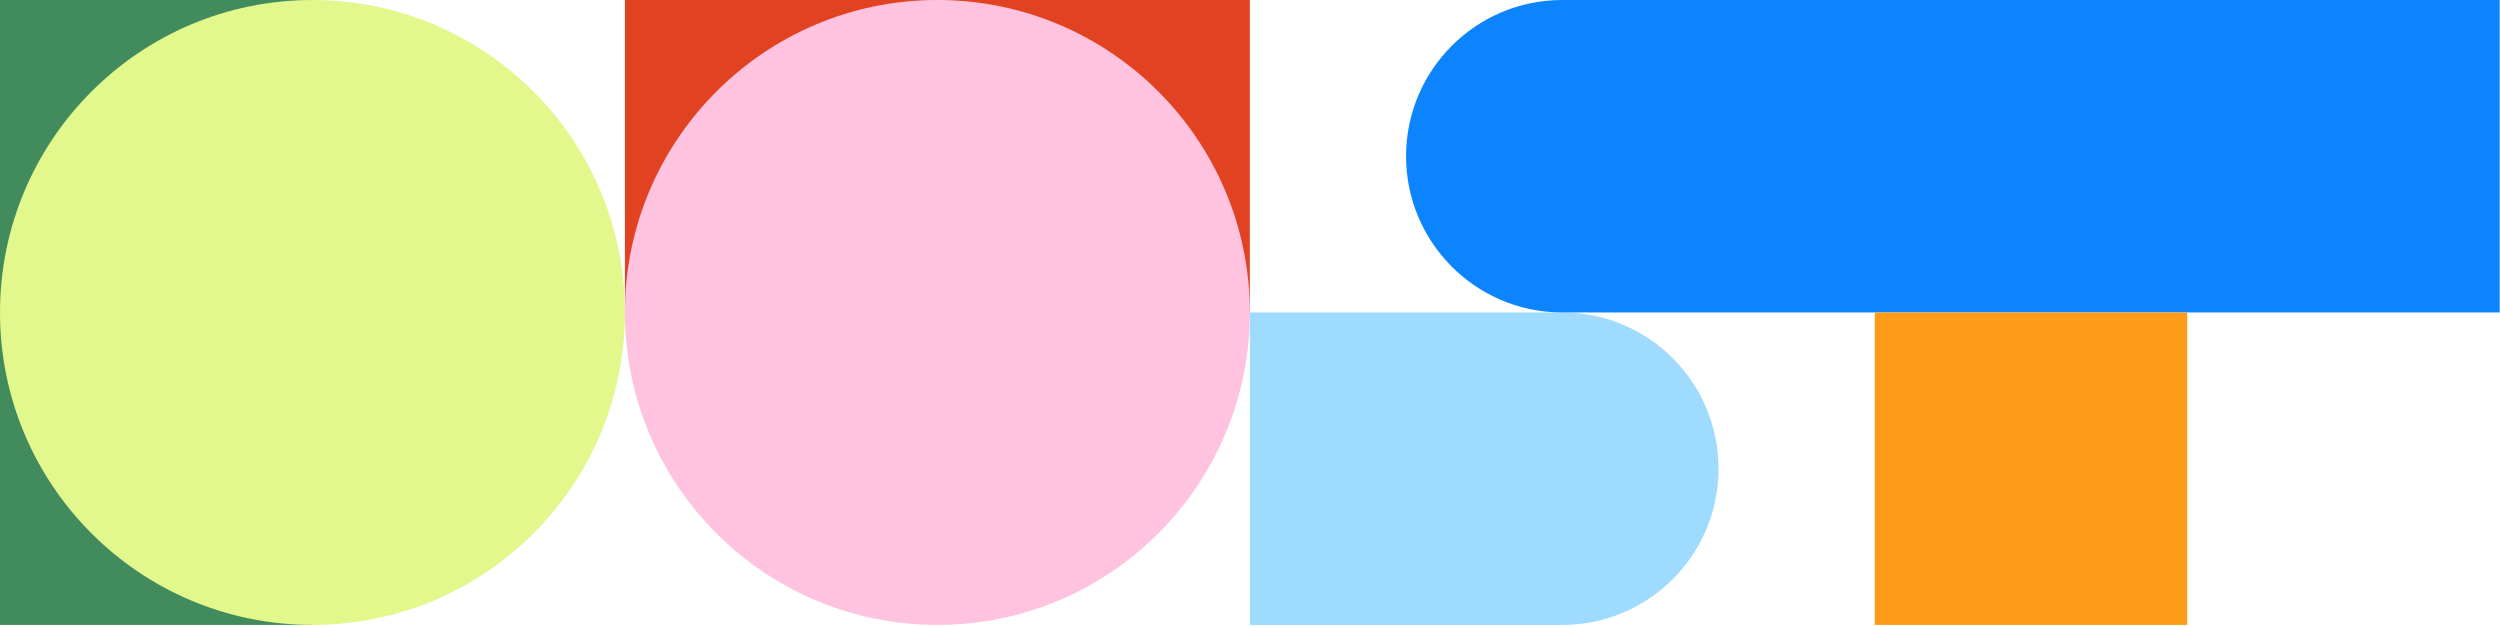
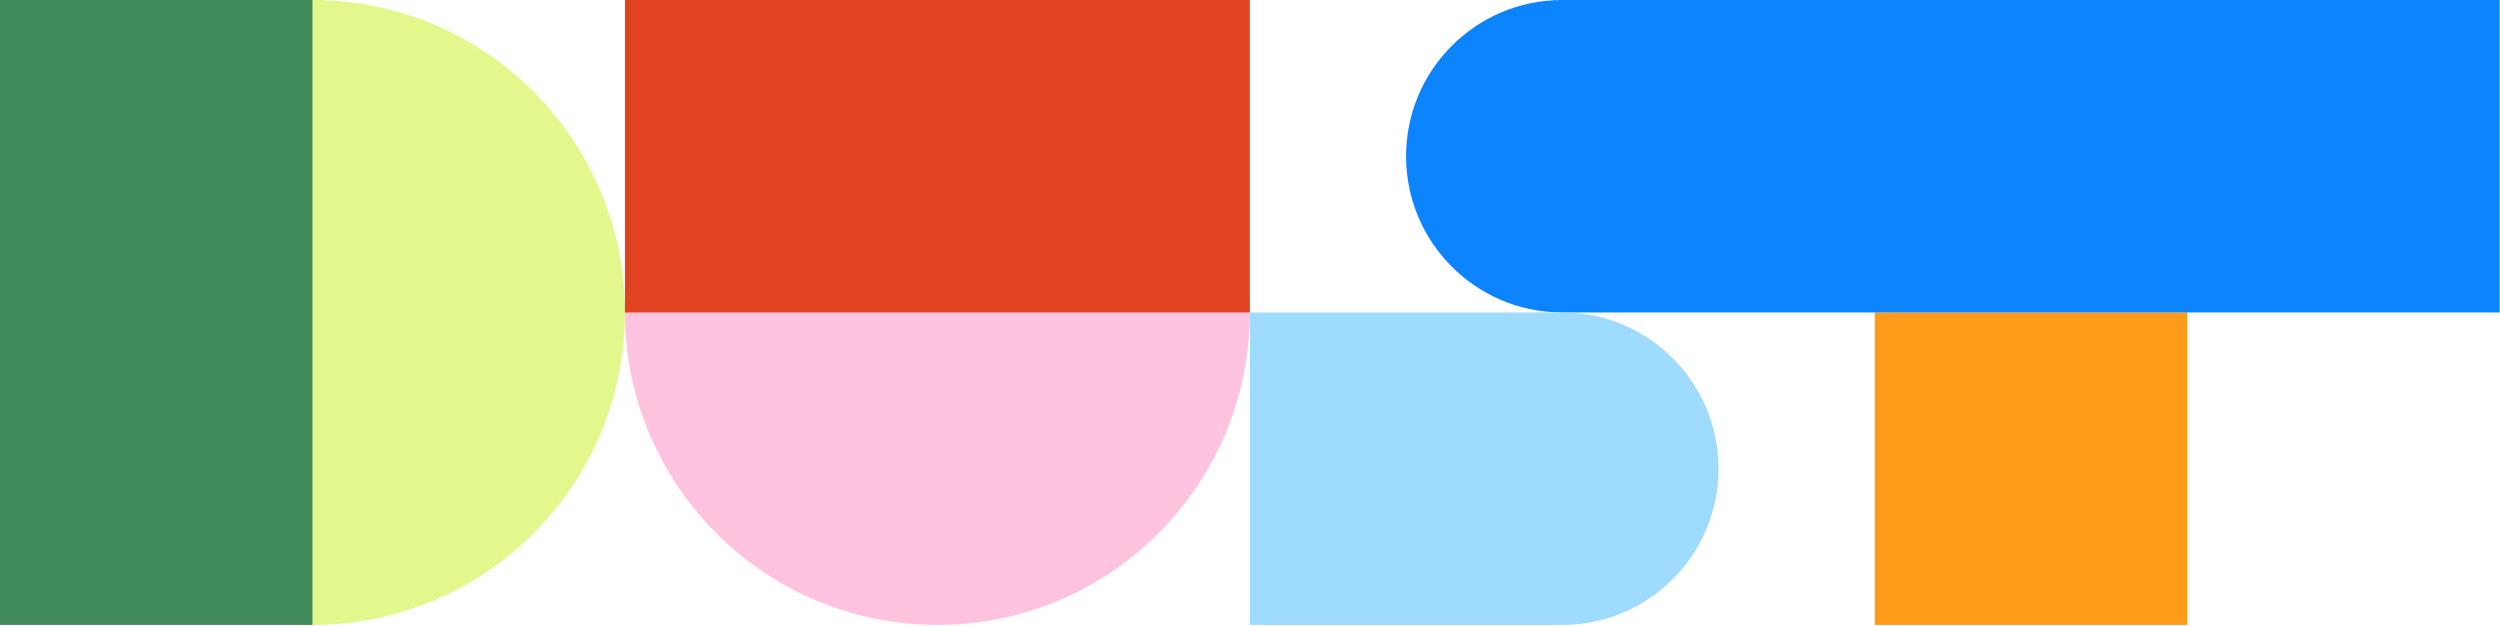
<svg xmlns="http://www.w3.org/2000/svg" width="1159" height="290" viewBox="0 0 1159 290" fill="none">
+   <path d="M1013.99 144.855H869.136V289.712H1013.99V144.855Z" fill="#FE9C1A" />
+   <path d="M144.856 289.712C224.858 289.712 289.712 224.858 289.712 144.856C289.712 64.854 224.858 0 144.856 0C64.854 0 0 64.854 0 144.856C0 224.858 64.854 289.712 144.856 289.712Z" fill="#E2F78C" />
+   <path d="M434.568 289.712C514.57 289.712 579.424 224.858 579.424 144.856C579.424 64.854 514.57 0 434.568 0C354.566 0 289.712 64.854 289.712 144.856C289.712 224.858 354.566 289.712 434.568 289.712Z" fill="#FFC3DF" />
  <path d="M144.856 0H0V289.712H144.856V0Z" fill="#418B5C" />
  <path d="M579.424 0H289.712V144.856H579.424V0Z" fill="#E14322" />
-   <path d="M144.856 289.712C224.858 289.712 289.712 224.858 289.712 144.856C289.712 64.854 224.858 0 144.856 0C64.854 0 0 64.854 0 144.856C0 224.858 64.854 289.712 144.856 289.712Z" fill="#E2F78C" />
-   <path d="M434.568 289.712C514.57 289.712 579.424 224.858 579.424 144.856C579.424 64.854 514.57 0 434.568 0C354.566 0 289.712 64.854 289.712 144.856C289.712 224.858 354.566 289.712 434.568 289.712Z" fill="#FFC3DF" />
+   <path d="M1158.85 0V144.856H724.28L723.344 144.851C683.775 144.35 651.852 112.116 651.852 72.428C651.852 32.427 684.279 0 724.28 0H1158.85Z" fill="#0C84FE" />
  <path fill-rule="evenodd" clip-rule="evenodd" d="M579.424 144.855H724.28C764.281 144.855 796.708 177.283 796.708 217.283C796.708 257.284 764.281 289.712 724.28 289.712H579.424V144.855Z" fill="#9FDBFF" />
-   <path d="M1158.85 0V144.856H724.28L723.344 144.851C683.775 144.35 651.852 112.116 651.852 72.428C651.852 32.427 684.279 0 724.28 0H1158.85Z" fill="#0C84FE" />
-   <path d="M1013.99 144.855H869.136V289.712H1013.99V144.855Z" fill="#FE9C1A" />
</svg>
